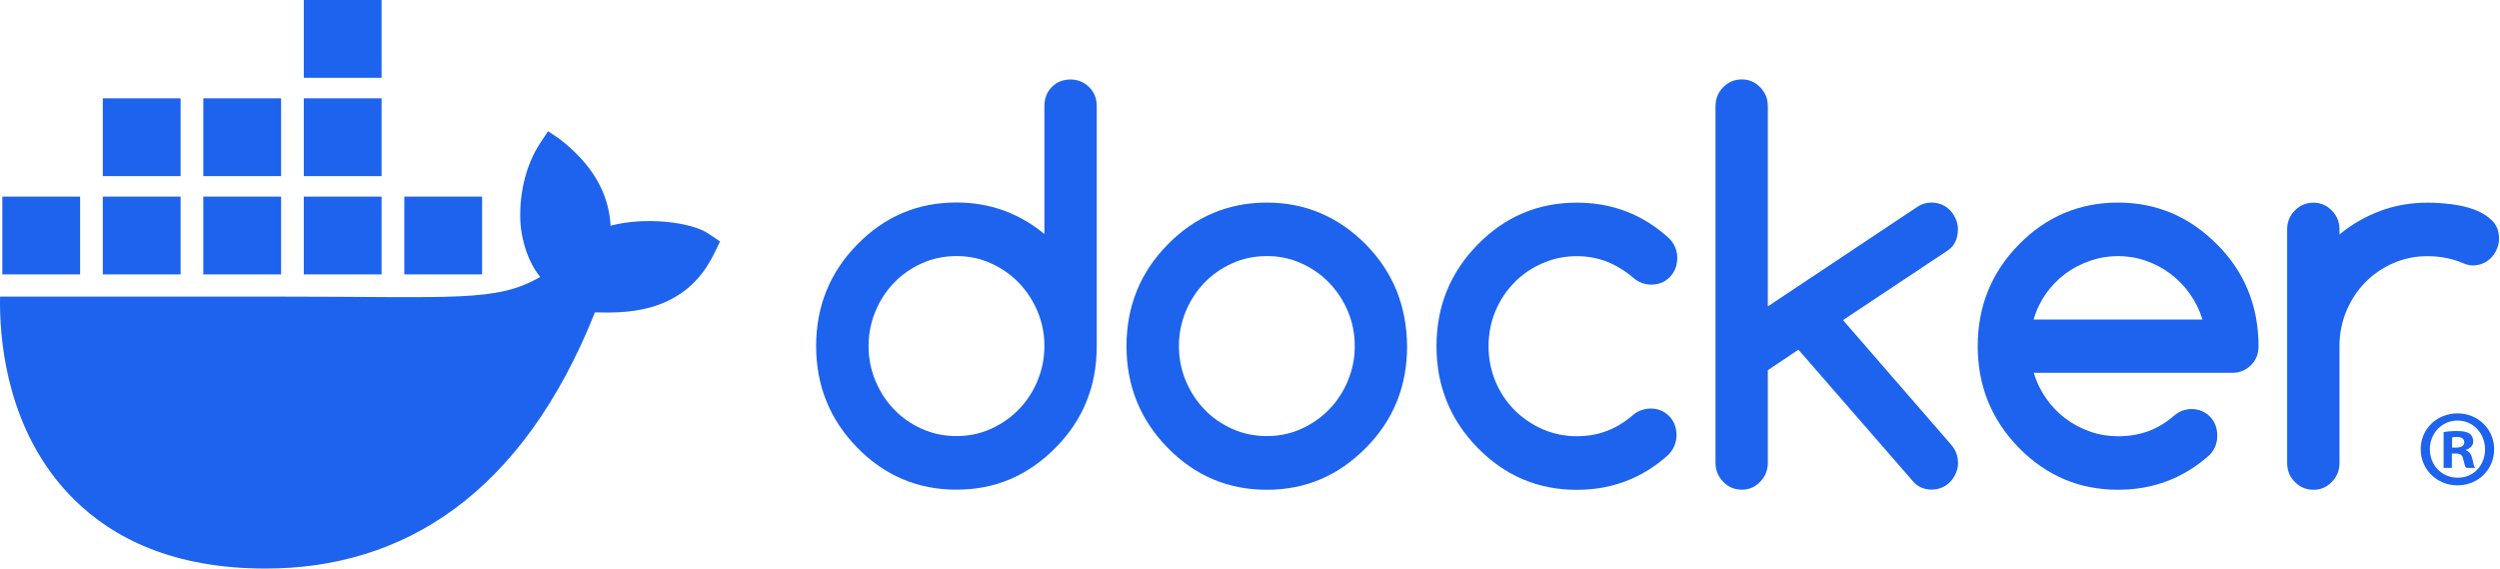
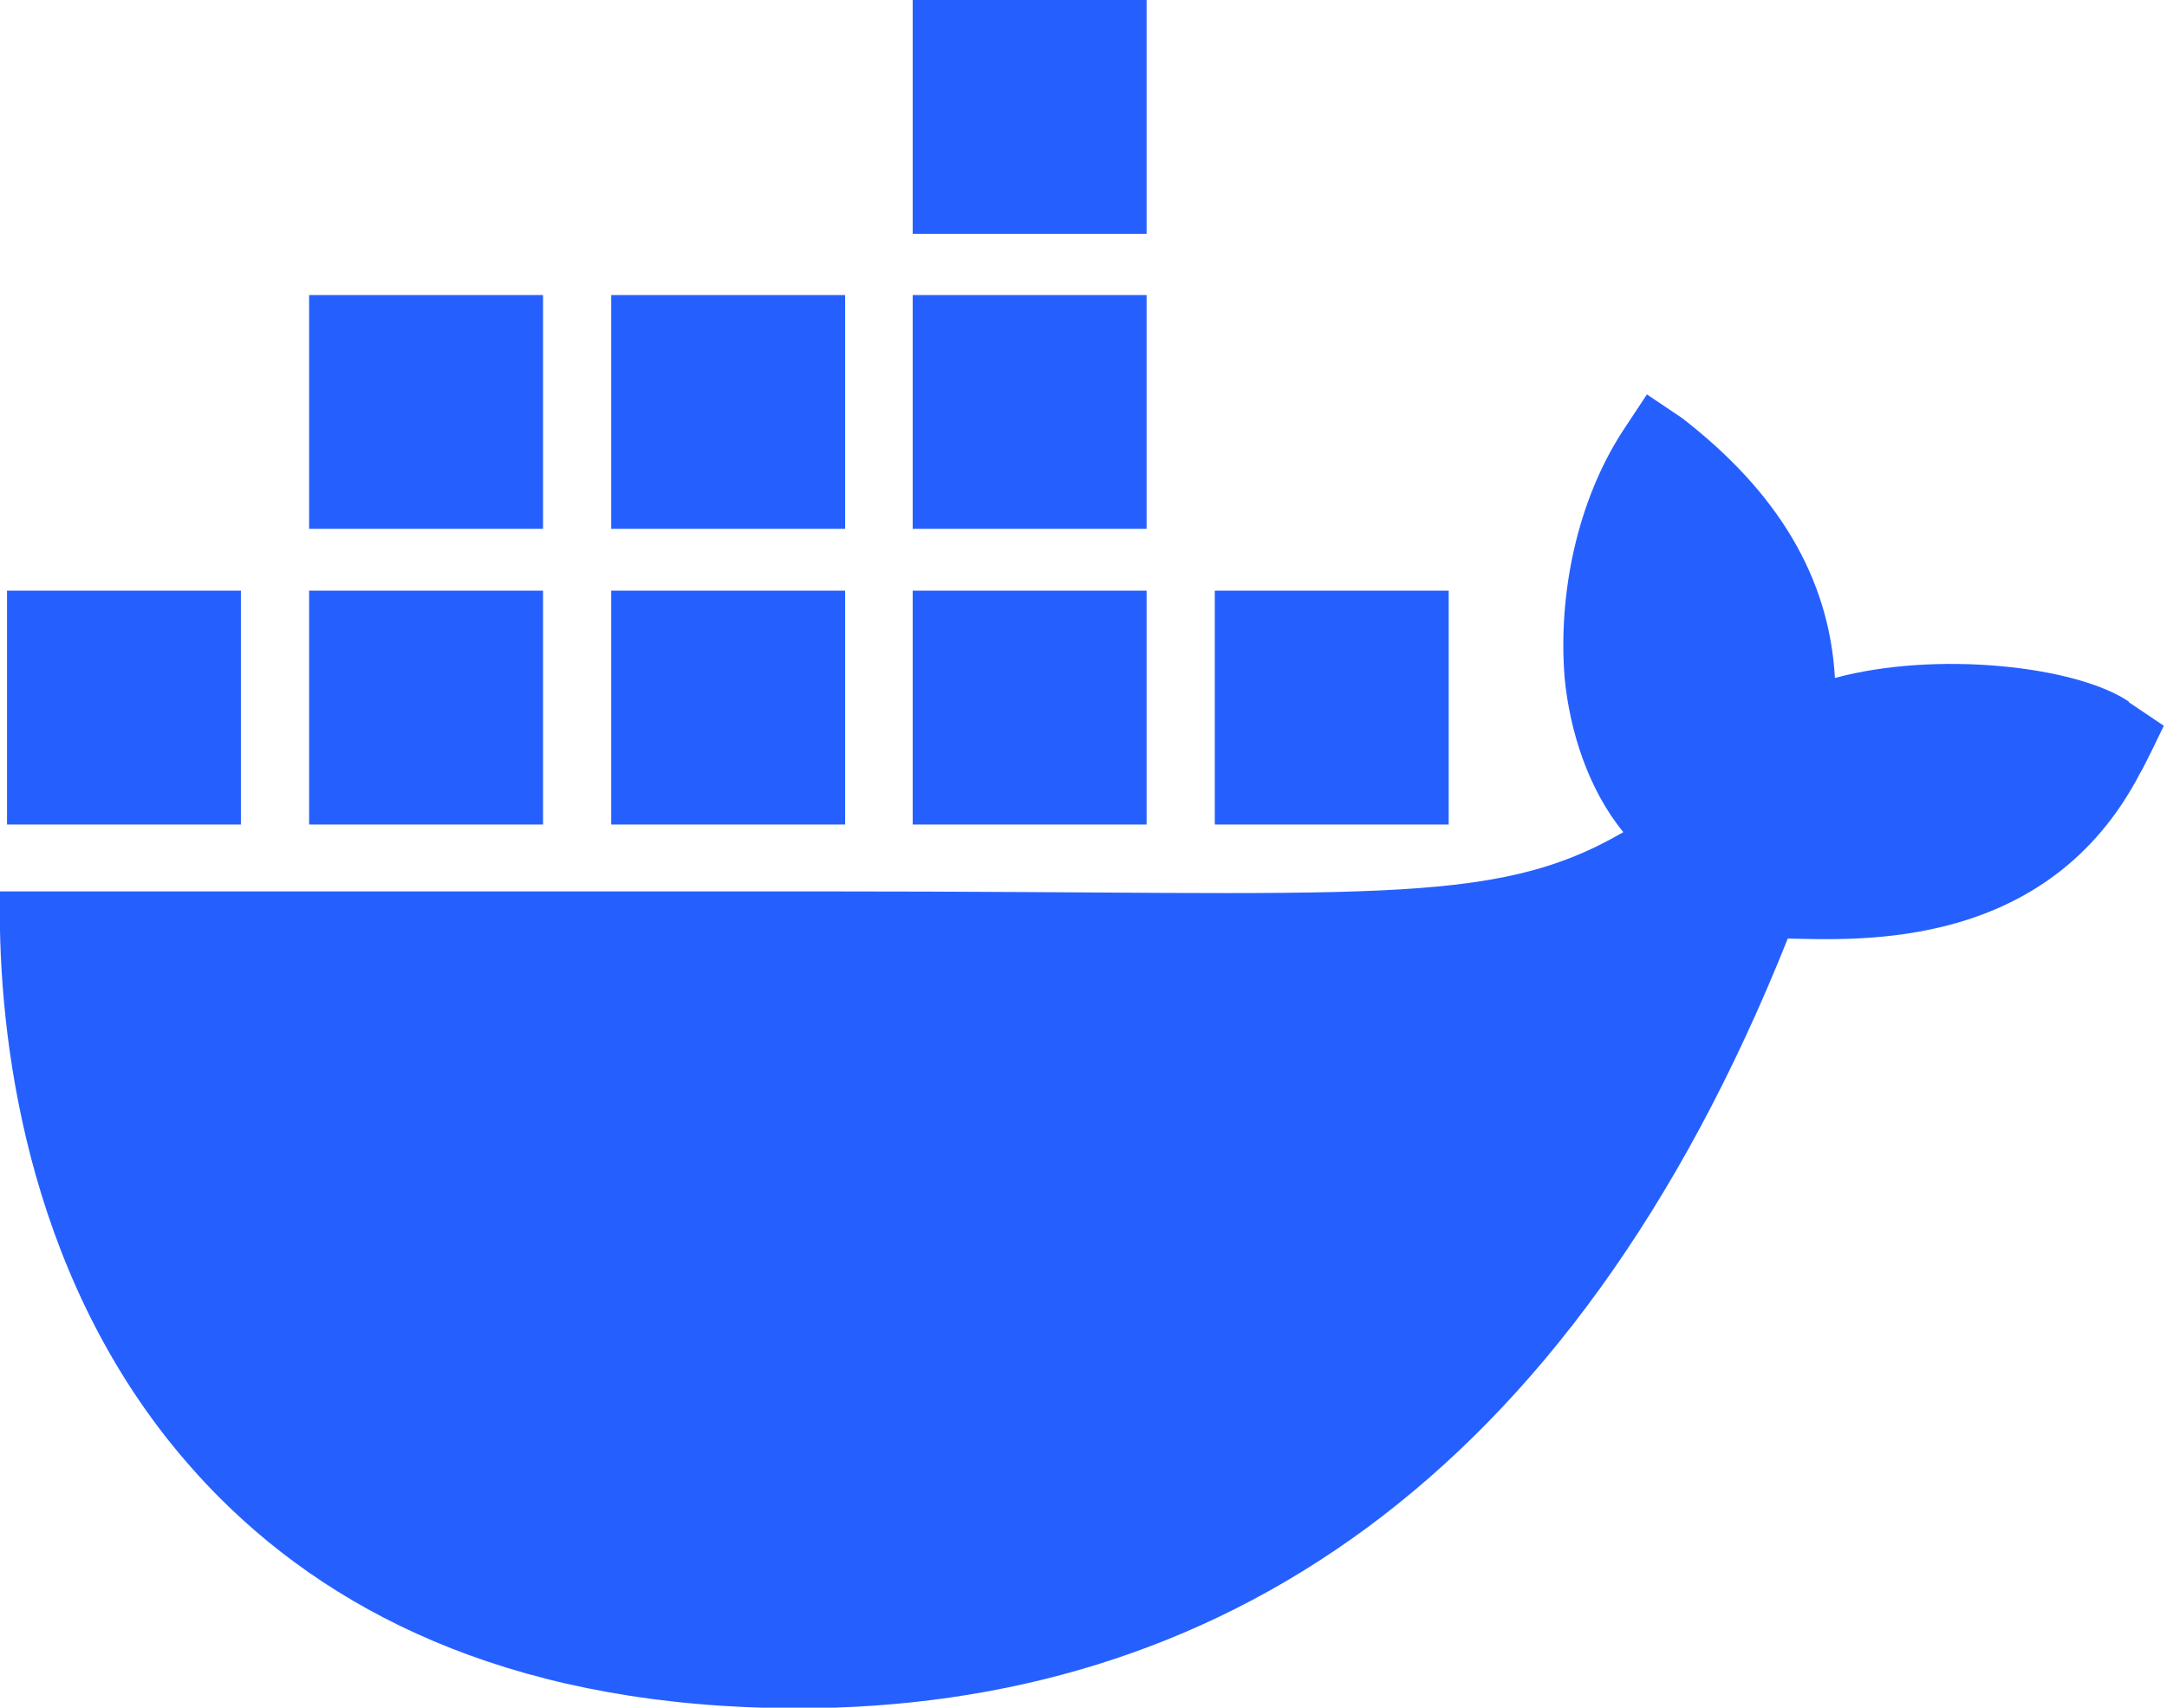
- <svg xmlns="http://www.w3.org/2000/svg" id="Layer_1" data-name="Layer 1" viewBox="0 0 2333.95 530.79">
+ <svg xmlns="http://www.w3.org/2000/svg" id="Layer_1" version="1.1" viewBox="0 0 340 268">
  <defs>
    <style>
-       .cls-1 {
-       fill: #1d63ed;
-       stroke-width: 0px;
+       .st0 {
+         fill: none;
+       }
+ 
+       .st1 {
+         fill: #2560ff;
+       }
+ 
+       .st2 {
+         clip-path: url(#clippath);
      }
    </style>
+     <clipPath id="clippath">
+       <rect class="st0" width="339.5" height="268" />
+     </clipPath>
  </defs>
-   <path class="cls-1" d="M661.56,218.08c-16.49-11.1-59.81-15.84-91.3-7.35-1.69-31.37-17.88-57.81-47.47-80.88l-10.95-7.35-7.3,11.03c-14.35,21.78-20.4,50.81-18.26,77.2,1.69,16.26,7.34,34.53,18.26,47.79-40.99,23.78-78.78,18.38-246.12,18.38H.06c-.75,37.79,5.32,110.47,51.54,169.64,5.11,6.54,10.7,12.86,16.78,18.95,37.58,37.63,94.36,65.23,179.26,65.3,129.53.12,240.5-69.9,308.01-239.18,22.21.36,80.85,3.98,109.55-51.47.7-.93,7.3-14.7,7.3-14.7l-10.94-7.35ZM168.67,183.53h-72.65v72.65h72.65v-72.65ZM262.52,183.53h-72.65v72.65h72.65v-72.65ZM356.38,183.53h-72.65v72.65h72.65v-72.65ZM450.24,183.53h-72.65v72.65h72.65v-72.65ZM74.81,183.53H2.16v72.65h72.65v-72.65ZM168.67,91.77h-72.65v72.65h72.65v-72.65ZM262.52,91.77h-72.65v72.65h72.65v-72.65ZM356.38,91.77h-72.65v72.65h72.65v-72.65ZM356.38,0h-72.65v72.65h72.65V0Z" />
-   <g>
-     <path class="cls-1" d="M2329.44,419.3c0,18.94-14.87,33.81-34.21,33.81s-34.42-14.87-34.42-33.81,15.27-33.4,34.42-33.4,34.21,14.87,34.21,33.4ZM2269.37,419.3c0,14.87,11,26.68,26.07,26.68s25.46-11.81,25.46-26.47-10.8-26.89-25.65-26.89-25.87,12.02-25.87,26.68ZM2289.95,436.82h-7.74v-33.4c3.04-.61,7.33-1.02,12.82-1.02,6.32,0,9.16,1.02,11.61,2.45,1.84,1.42,3.26,4.07,3.26,7.33,0,3.67-2.85,6.52-6.91,7.74v.41c3.24,1.21,5.08,3.66,6.1,8.14,1.01,5.09,1.62,7.13,2.45,8.35h-8.35c-1.02-1.22-1.64-4.27-2.65-8.15-.61-3.66-2.65-5.29-6.93-5.29h-3.66v13.45ZM2290.14,417.88h3.66c4.28,0,7.74-1.42,7.74-4.88,0-3.06-2.23-5.11-7.13-5.11-2.03,0-3.46.21-4.27.43v9.56Z" />
-     <path class="cls-1" d="M1017.16,81.28c-4.79-4.68-10.54-7.06-17.43-7.06s-12.81,2.38-17.42,7.06c-4.62,4.68-6.88,10.68-6.88,17.83v119.4c-23.7-19.59-51.05-29.47-82.16-29.47-36.16,0-67.08,13.06-92.7,39.27-25.62,26.12-38.34,57.72-38.34,94.78s12.81,68.57,38.34,94.78c25.62,26.12,56.46,39.27,92.7,39.27s66.74-13.06,92.7-39.27c25.62-25.86,38.34-57.45,38.34-94.78V99.11c0-7.15-2.35-13.15-7.15-17.83ZM968.98,355.39v.18c-4.27,10.15-10.11,19.06-17.51,26.65-7.4,7.68-16.12,13.68-26.05,18.18-10.02,4.5-20.65,6.71-32.06,6.71s-22.3-2.21-32.32-6.71c-10.02-4.5-18.65-10.5-25.96-18.09-7.32-7.59-13.15-16.5-17.42-26.65-4.27-10.24-6.45-21.09-6.45-32.57s2.18-22.33,6.45-32.57c4.27-10.24,10.11-19.06,17.42-26.65,7.32-7.59,16.03-13.59,25.96-18.09,10.02-4.5,20.74-6.71,32.32-6.71s22.04,2.21,32.06,6.71c10.02,4.5,18.65,10.5,26.05,18.18,7.4,7.68,13.24,16.59,17.51,26.65,4.27,10.15,6.45,20.92,6.45,32.39s-2.18,22.33-6.45,32.39Z" />
-     <path class="cls-1" d="M2099.77,271.64c-6.36-15.89-16.05-30.27-28.76-43.16l-.17-.09c-25.88-26.12-56.82-39.27-92.7-39.27s-67.09,13.06-92.71,39.27c-25.62,26.12-38.33,57.72-38.33,94.78s12.81,68.57,38.33,94.78c25.62,26.12,56.47,39.27,92.71,39.27,32.92,0,61.41-10.85,85.64-32.56,4.69-4.94,7.06-10.94,7.06-17.92s-2.26-13.15-6.89-17.83c-4.61-4.68-10.45-7.06-17.42-7.06-6.09.18-11.5,2.21-16.11,6.27-7.32,6.35-15.25,11.21-23.87,14.39-8.63,3.18-18.04,4.77-28.31,4.77-9.07,0-17.78-1.41-26.05-4.32-8.29-2.91-16.03-6.89-22.92-12.09-6.98-5.21-12.98-11.38-18.12-18.71-5.14-7.24-9.06-15.27-11.67-24.09h185.32c6.87,0,12.62-2.38,17.42-7.06,4.8-4.68,7.15-10.68,7.15-17.83,0-18.53-3.24-35.74-9.58-51.54ZM1899.29,298.29c2.53-8.74,6.36-16.77,11.5-24.09,5.15-7.24,11.24-13.5,18.21-18.71,7.06-5.21,14.72-9.18,23.17-12.09,8.44-2.91,17.06-4.32,25.97-4.32s17.51,1.41,25.86,4.32c8.37,2.91,16.05,6.88,22.92,12.09,6.98,5.21,13.07,11.38,18.21,18.71,5.22,7.24,9.16,15.27,11.86,24.09h-157.71Z" />
-     <path class="cls-1" d="M2327.51,205.89c-4.36-4.32-9.85-7.68-16.47-10.15-6.62-2.47-13.85-4.15-21.78-5.12-7.84-.97-15.25-1.41-22.12-1.41-15.61,0-30.24,2.56-44,7.68-13.77,5.12-26.49,12.44-38.17,21.97v-4.76c0-6.88-2.35-12.71-7.15-17.56-4.78-4.85-10.45-7.32-17.15-7.32s-12.64,2.47-17.42,7.32c-4.8,4.85-7.15,10.77-7.15,17.56v218.25c0,6.88,2.35,12.71,7.15,17.56,4.78,4.85,10.53,7.32,17.42,7.32s12.45-2.47,17.15-7.32c4.8-4.85,7.15-10.77,7.15-17.56v-109.17c0-11.65,2.18-22.59,6.45-32.83,4.27-10.24,10.11-19.06,17.51-26.65,7.42-7.59,16.13-13.59,26.05-17.92,10.02-4.41,20.66-6.62,32.08-6.62s22.2,2.03,32.06,6c3.91,1.77,7.32,2.65,10.28,2.65,3.4,0,6.62-.62,9.58-1.94,2.96-1.32,5.58-3.09,7.76-5.38,2.18-2.29,3.91-4.94,5.22-8.03,1.31-3,2.01-6.27,2.01-9.8,0-6.88-2.18-12.44-6.53-16.77h.08Z" />
-     <path class="cls-1" d="M1304.49,271.73c-6.36-15.8-15.86-30.27-28.66-43.33-25.87-26.12-56.8-39.27-92.7-39.27s-67.08,13.06-92.7,39.27c-25.62,26.12-38.33,57.72-38.33,94.78s12.81,68.57,38.33,94.78c25.62,26.12,56.46,39.27,92.7,39.27s66.74-13.06,92.7-39.27c25.62-25.86,38.34-57.45,38.34-94.78-.18-18.53-3.4-35.65-9.67-51.45ZM1258.84,355.39v.18c-4.27,10.15-10.11,19.06-17.51,26.65-7.4,7.68-16.12,13.68-26.05,18.18-9.93,4.5-20.65,6.71-32.06,6.71s-22.3-2.21-32.32-6.71c-10.02-4.5-18.65-10.5-25.96-18.09-7.32-7.59-13.15-16.5-17.42-26.65-4.27-10.24-6.45-21.09-6.45-32.57s2.18-22.33,6.45-32.57c4.27-10.24,10.11-19.06,17.42-26.65,7.32-7.59,16.03-13.59,25.96-18.09,10.02-4.5,20.74-6.71,32.32-6.71s22.04,2.21,32.06,6.71c10.02,4.5,18.65,10.5,26.05,18.18,7.4,7.68,13.24,16.59,17.51,26.65,4.27,10.15,6.45,20.92,6.45,32.39s-2.18,22.33-6.45,32.39Z" />
-     <path class="cls-1" d="M1828.62,214.01c0-3.35-.7-6.53-2-9.53-1.31-3-3.05-5.73-5.23-8.03-2.18-2.29-4.79-4.15-7.75-5.38-2.96-1.23-6.18-1.94-9.58-1.94-4.88,0-9.24,1.24-13.07,3.8l-139.92,93.11V99.29c0-7.06-2.35-12.97-7.14-17.83-4.79-4.85-10.45-7.32-17.16-7.32s-12.63,2.47-17.43,7.32c-4.79,4.85-7.14,10.77-7.14,17.83v332.71c0,6.88,2.35,12.8,7.14,17.74,4.79,4.94,10.54,7.41,17.43,7.41s12.46-2.47,17.16-7.41c4.79-4.94,7.14-10.86,7.14-17.74v-86.4l28.58-19.15,108.12,124.17c4.36,4.32,9.85,6.44,16.38,6.44,3.4,0,6.62-.62,9.58-1.94,2.96-1.24,5.58-3.09,7.75-5.38,2.18-2.29,3.92-4.94,5.23-8.03,1.31-3,2-6.27,2-9.53,0-6.53-2.26-12.36-6.8-17.47l-100.63-115.87,98.01-65.13c6.27-4.32,9.32-10.94,9.32-19.86v.18Z" />
-     <path class="cls-1" d="M1414.36,263.7c7.49-7.59,16.21-13.59,26.23-17.92,10.02-4.41,20.65-6.62,32.06-6.62,10.28,0,19.78,1.77,28.58,5.29,8.71,3.53,17.08,8.74,25,15.53,4.7,3.79,10.02,5.73,15.94,5.73,7.06,0,12.81-2.38,17.43-7.15,4.62-4.77,6.88-10.77,6.88-17.92s-2.79-13.77-8.45-18.88c-24.05-21.71-52.53-32.57-85.38-32.57-36.16,0-67.08,13.06-92.7,39.27-25.62,26.12-38.33,57.72-38.33,94.78s12.81,68.57,38.33,94.78c25.62,26.12,56.46,39.27,92.7,39.27,32.76,0,61.25-10.85,85.38-32.57,5.14-5.29,7.76-11.38,7.76-18.44s-2.27-13.15-6.88-17.83c-4.62-4.68-10.45-7.06-17.42-7.06-5.92.18-11.07,1.94-15.42,5.29-7.84,6.88-16.03,12-24.83,15.44-8.71,3.44-18.21,5.12-28.58,5.12-11.41,0-22.04-2.21-32.06-6.62-10.02-4.41-18.73-10.41-26.23-17.91-7.49-7.5-13.42-16.5-17.69-26.65-4.27-10.24-6.45-21.18-6.45-32.83s2.18-22.59,6.45-32.83c4.27-10.24,10.19-19.06,17.69-26.65v-.09Z" />
+   <g class="st2">
+     <path class="st1" d="M334,110.1c-8.3-5.6-30.2-8-46.1-3.7-.9-15.8-9-29.2-24-40.8l-5.5-3.7-3.7,5.6c-7.2,11-10.3,25.7-9.2,39,.8,8.2,3.7,17.4,9.2,24.1-20.7,12-39.8,9.3-124.3,9.3H0c-.4,19.1,2.7,55.8,26,85.6,2.6,3.3,5.4,6.5,8.5,9.6,19,19,47.6,32.9,90.5,33,65.4,0,121.4-35.3,155.5-120.8,11.2.2,40.8,2,55.3-26,.4-.5,3.7-7.4,3.7-7.4l-5.5-3.7h0ZM85.2,92.7h-36.7v36.7h36.7v-36.7ZM132.6,92.7h-36.7v36.7h36.7v-36.7ZM179.9,92.7h-36.7v36.7h36.7v-36.7ZM227.3,92.7h-36.7v36.7h36.7v-36.7ZM37.8,92.7H1.1v36.7h36.7v-36.7ZM85.2,46.3h-36.7v36.7h36.7v-36.7ZM132.6,46.3h-36.7v36.7h36.7v-36.7ZM179.9,46.3h-36.7v36.7h36.7v-36.7ZM179.9,0h-36.7v36.7h36.7V0Z" />
  </g>
</svg>
